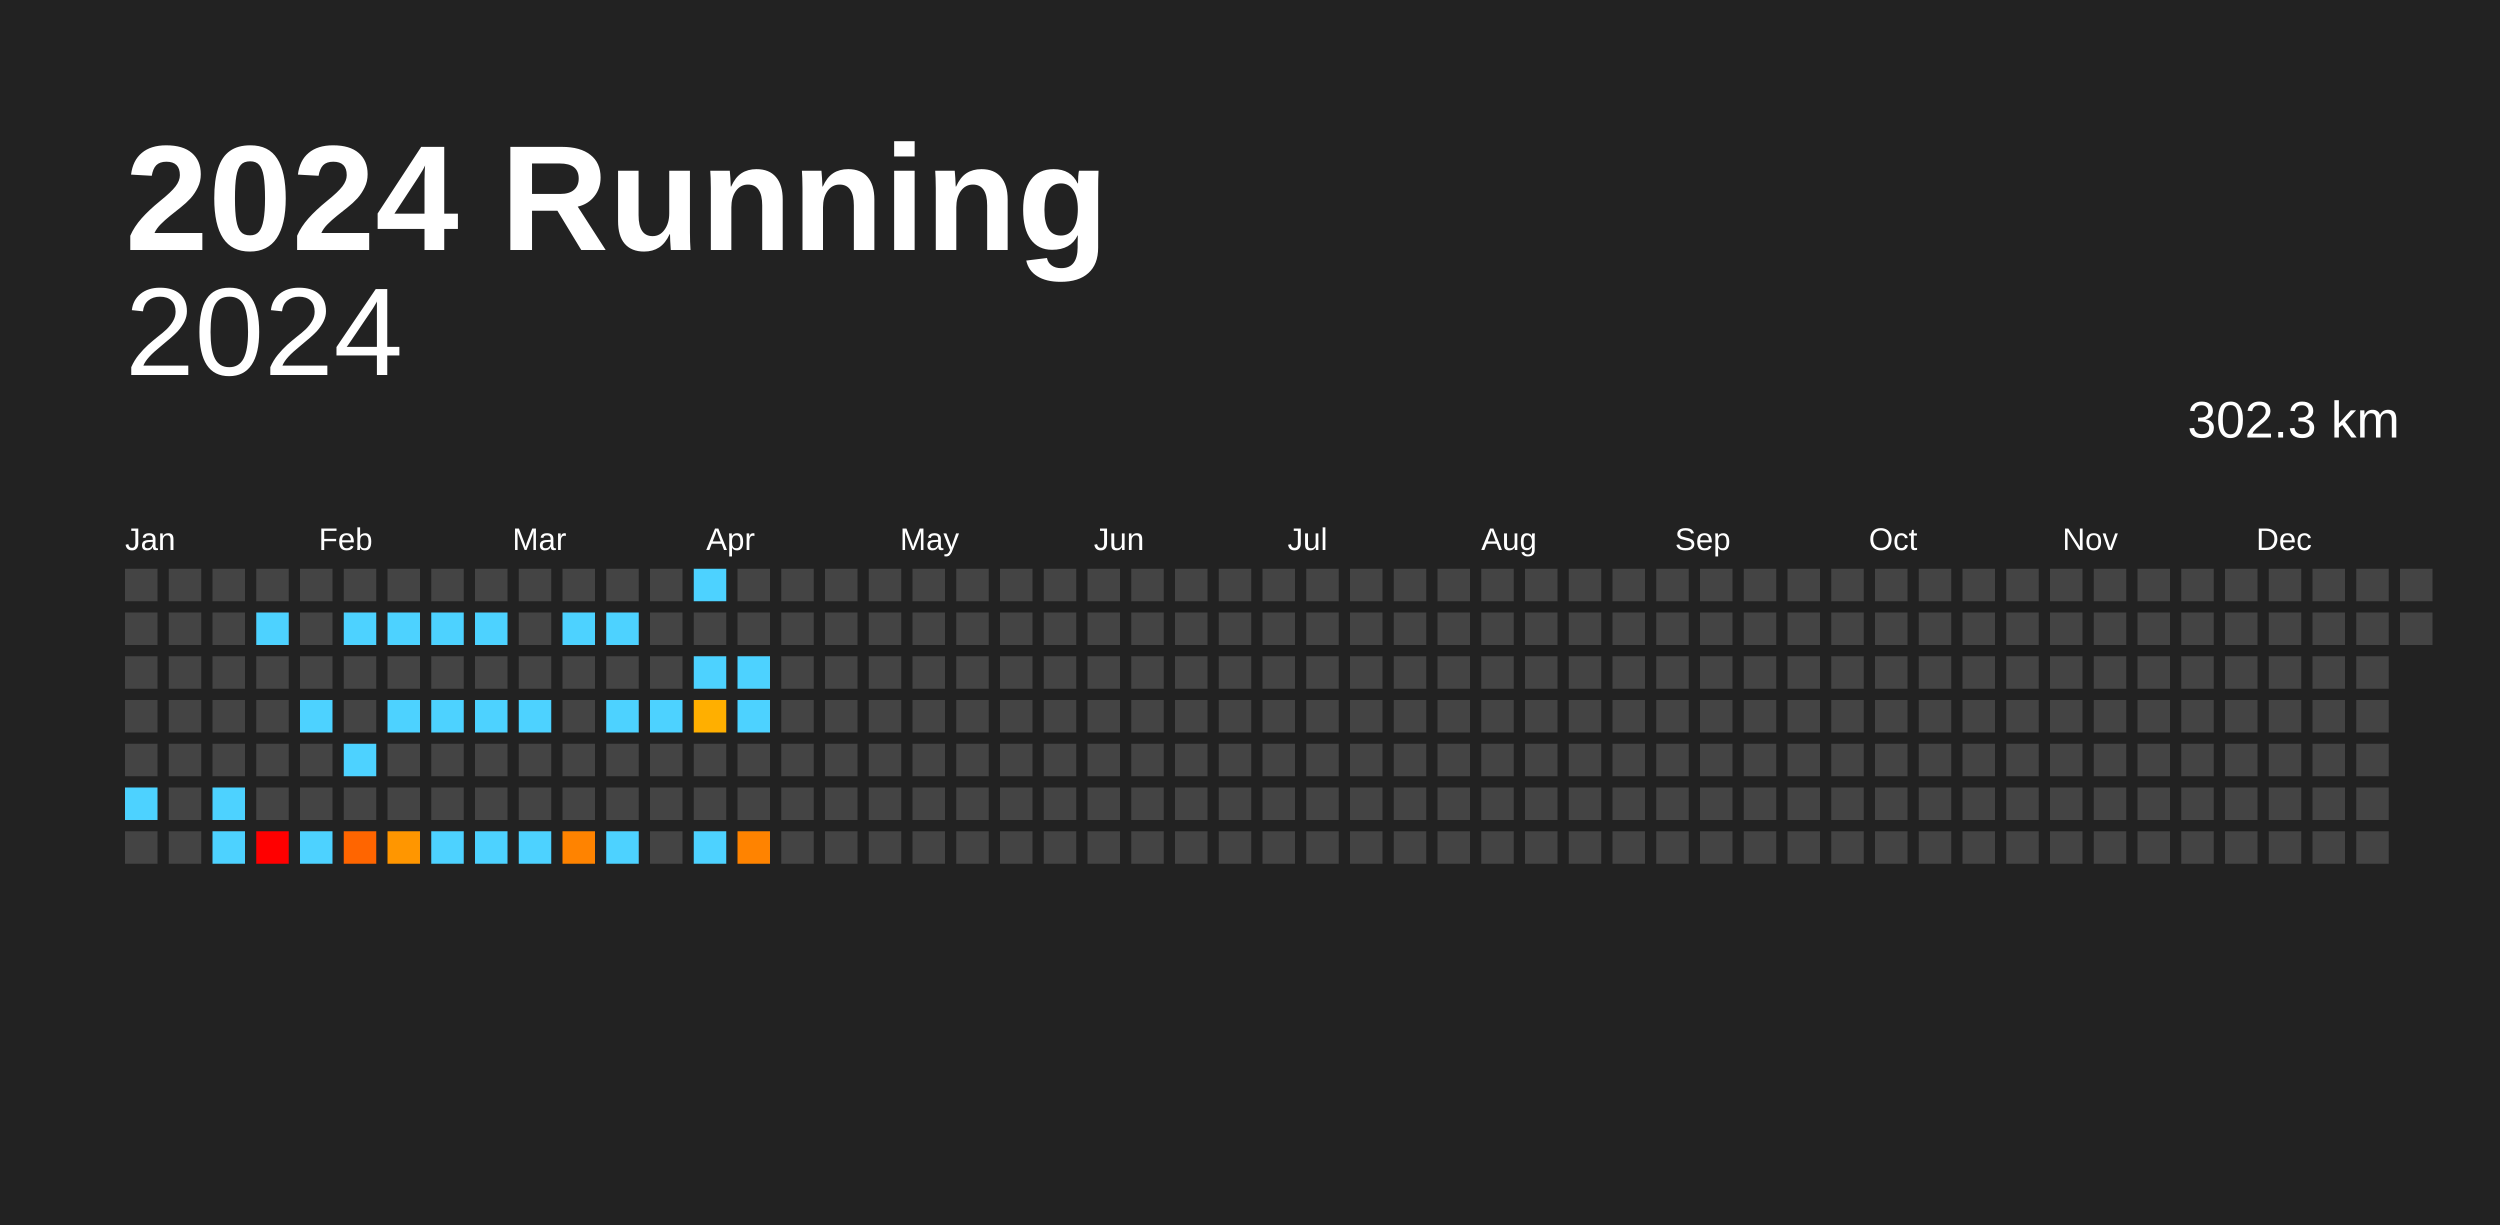
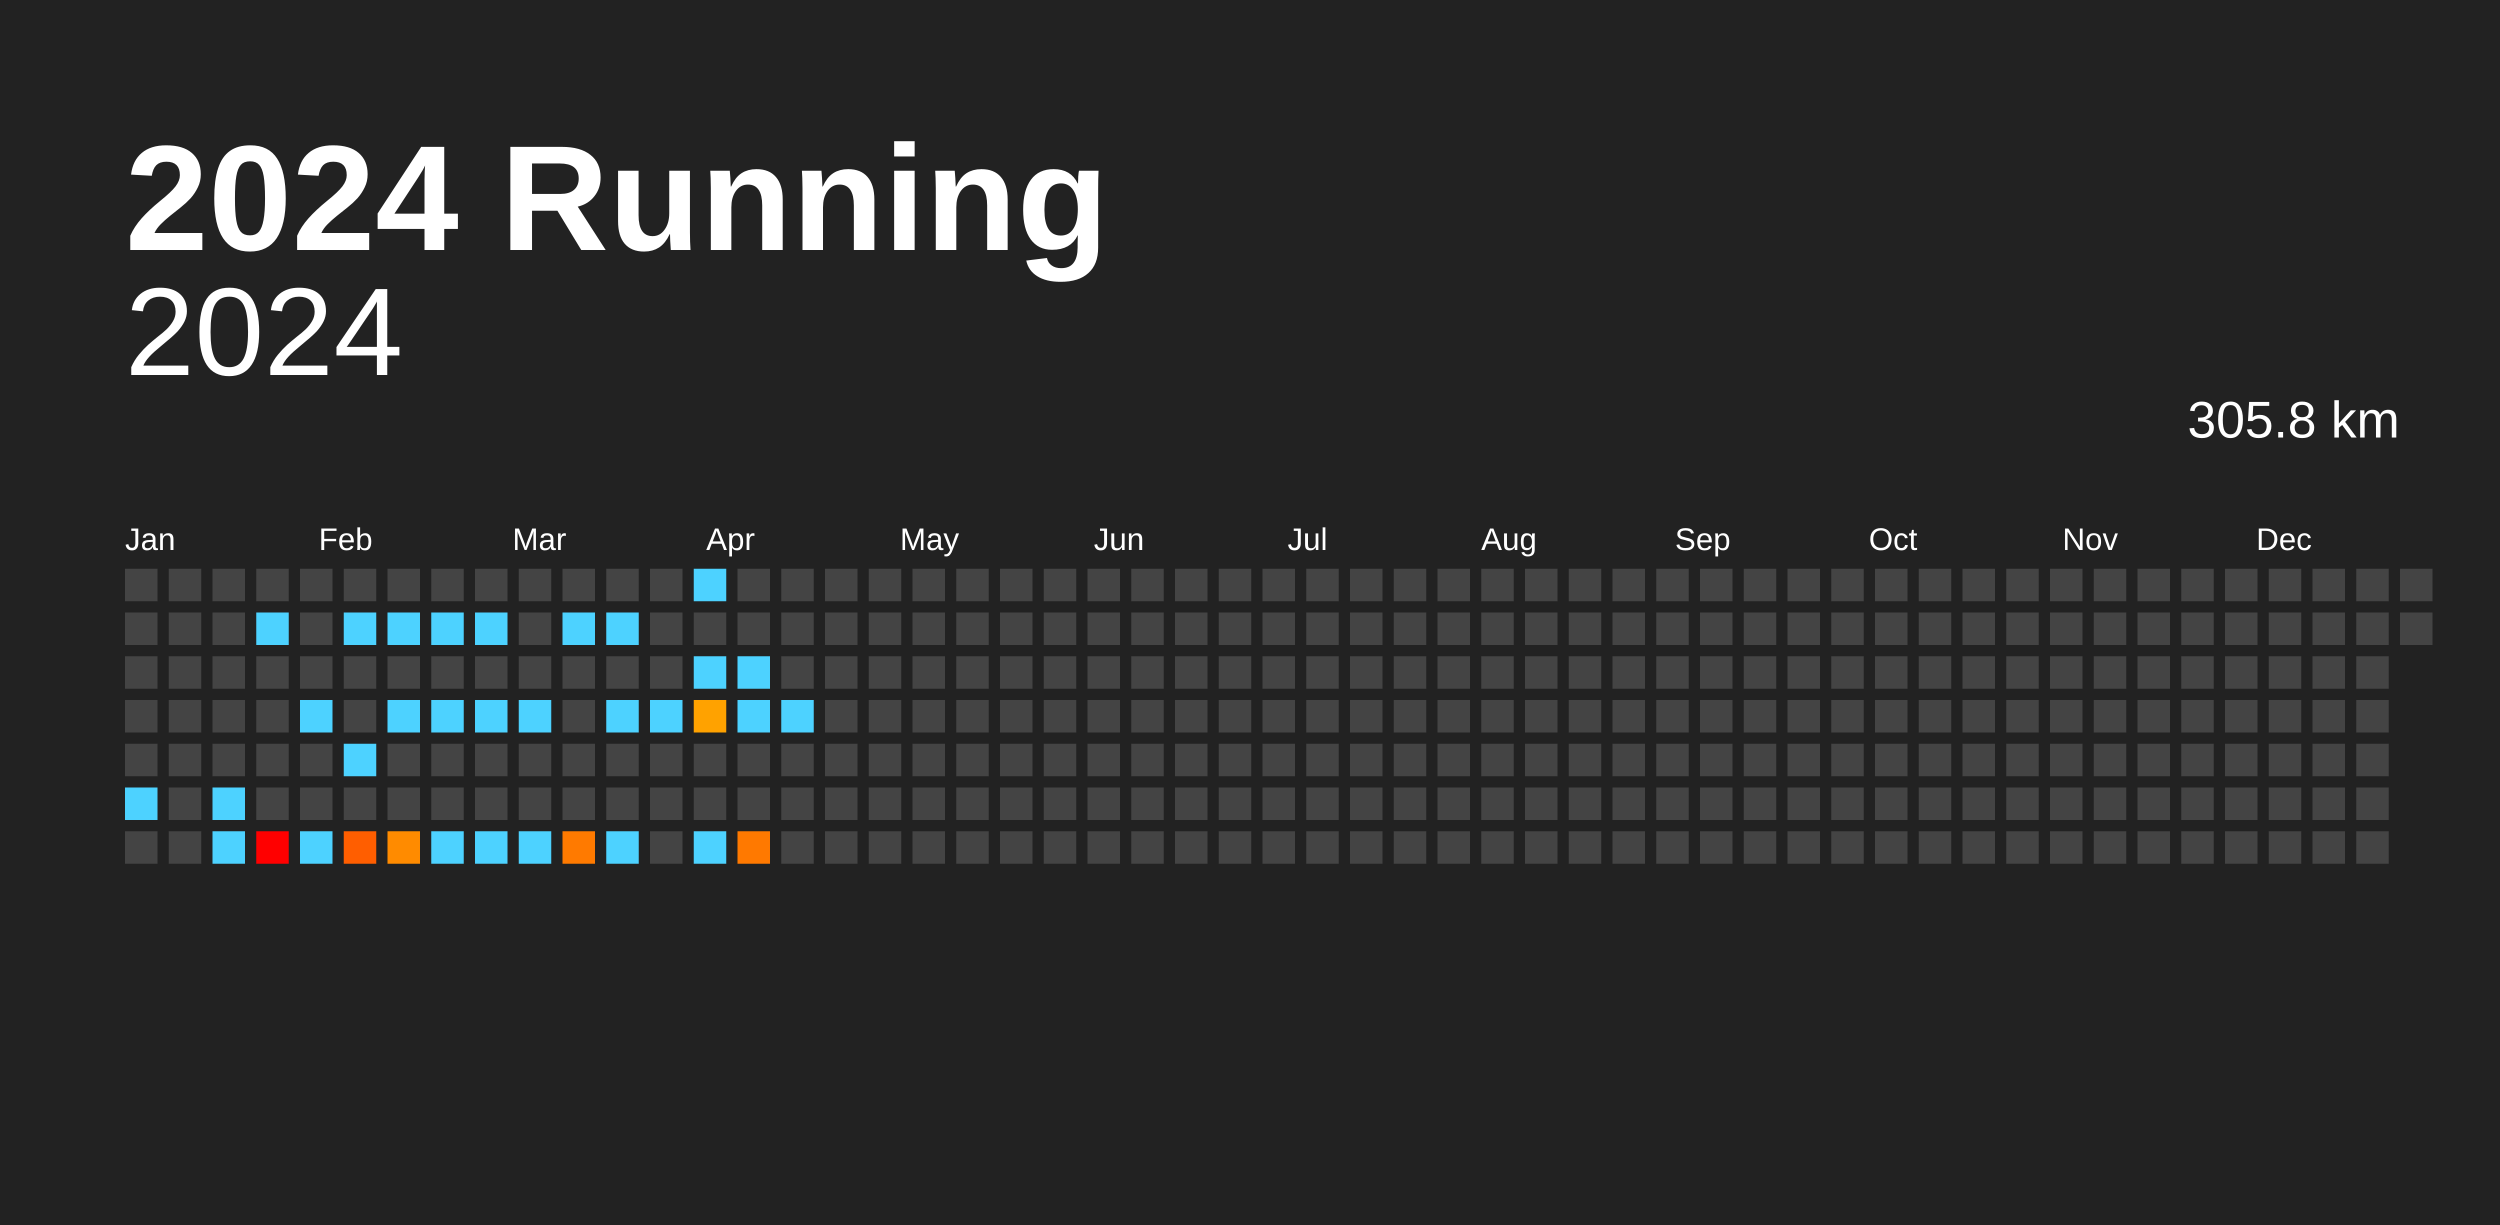
<svg xmlns="http://www.w3.org/2000/svg" baseProfile="full" height="98mm" version="1.1" viewBox="0,0,200,98" width="200mm">
  <defs />
  <rect fill="#222222" height="98" width="200" x="0" y="0" />
  <text fill="#FFFFFF" style="font-size:12px; font-family:Arial; font-weight:bold;" x="10" y="20">2024 Running</text>
  <text alignment-baseline="hanging" fill="#FFFFFF" style="font-size:10.0px; font-family:Arial;" x="10" y="30">2024</text>
-   <text alignment-baseline="hanging" fill="#FFFFFF" style="font-size:4.125px; font-family:Arial;" x="175" y="35">302.3 km</text>
+   <text alignment-baseline="hanging" fill="#FFFFFF" style="font-size:4.125px; font-family:Arial;" x="175" y="35">305.8 km</text>
  <text fill="#FFFFFF" style="font-size:2.5px; font-family:Arial" x="10.0" y="44">Jan</text>
  <text fill="#FFFFFF" style="font-size:2.5px; font-family:Arial" x="25.5" y="44">Feb</text>
  <text fill="#FFFFFF" style="font-size:2.5px; font-family:Arial" x="41.0" y="44">Mar</text>
  <text fill="#FFFFFF" style="font-size:2.5px; font-family:Arial" x="56.5" y="44">Apr</text>
  <text fill="#FFFFFF" style="font-size:2.5px; font-family:Arial" x="72.0" y="44">May</text>
  <text fill="#FFFFFF" style="font-size:2.5px; font-family:Arial" x="87.5" y="44">Jun</text>
  <text fill="#FFFFFF" style="font-size:2.5px; font-family:Arial" x="103.0" y="44">Jul</text>
  <text fill="#FFFFFF" style="font-size:2.5px; font-family:Arial" x="118.5" y="44">Aug</text>
  <text fill="#FFFFFF" style="font-size:2.5px; font-family:Arial" x="134.0" y="44">Sep</text>
  <text fill="#FFFFFF" style="font-size:2.5px; font-family:Arial" x="149.5" y="44">Oct</text>
  <text fill="#FFFFFF" style="font-size:2.5px; font-family:Arial" x="165.0" y="44">Nov</text>
  <text fill="#FFFFFF" style="font-size:2.5px; font-family:Arial" x="180.5" y="44">Dec</text>
  <rect fill="#444444" height="2.6" width="2.6" x="10.0" y="45.5" />
  <rect fill="#444444" height="2.6" width="2.6" x="10.0" y="49.0" />
  <rect fill="#444444" height="2.6" width="2.6" x="10.0" y="52.5" />
  <rect fill="#444444" height="2.6" width="2.6" x="10.0" y="56.0" />
  <rect fill="#444444" height="2.6" width="2.6" x="10.0" y="59.5" />
  <rect fill="#4dd2ff" height="2.6" width="2.6" x="10.0" y="63.0" />
  <rect fill="#444444" height="2.6" width="2.6" x="10.0" y="66.5" />
  <rect fill="#444444" height="2.6" width="2.6" x="13.5" y="45.5" />
  <rect fill="#444444" height="2.6" width="2.6" x="13.5" y="49.0" />
  <rect fill="#444444" height="2.6" width="2.6" x="13.5" y="52.5" />
  <rect fill="#444444" height="2.6" width="2.6" x="13.5" y="56.0" />
  <rect fill="#444444" height="2.6" width="2.6" x="13.5" y="59.5" />
  <rect fill="#444444" height="2.6" width="2.6" x="13.5" y="63.0" />
  <rect fill="#444444" height="2.6" width="2.6" x="13.5" y="66.5" />
  <rect fill="#444444" height="2.6" width="2.6" x="17.0" y="45.5" />
  <rect fill="#444444" height="2.6" width="2.6" x="17.0" y="49.0" />
  <rect fill="#444444" height="2.6" width="2.6" x="17.0" y="52.5" />
  <rect fill="#444444" height="2.6" width="2.6" x="17.0" y="56.0" />
  <rect fill="#444444" height="2.6" width="2.6" x="17.0" y="59.5" />
  <rect fill="#4dd2ff" height="2.6" width="2.6" x="17.0" y="63.0" />
  <rect fill="#4dd2ff" height="2.6" width="2.6" x="17.0" y="66.5" />
  <rect fill="#444444" height="2.6" width="2.6" x="20.5" y="45.5" />
  <rect fill="#4dd2ff" height="2.6" width="2.6" x="20.5" y="49.0" />
  <rect fill="#444444" height="2.6" width="2.6" x="20.5" y="52.5" />
  <rect fill="#444444" height="2.6" width="2.6" x="20.5" y="56.0" />
  <rect fill="#444444" height="2.6" width="2.6" x="20.5" y="59.5" />
  <rect fill="#444444" height="2.6" width="2.6" x="20.5" y="63.0" />
  <rect fill="red" height="2.6" width="2.6" x="20.5" y="66.5" />
  <rect fill="#444444" height="2.6" width="2.6" x="24.0" y="45.5" />
  <rect fill="#444444" height="2.6" width="2.6" x="24.0" y="49.0" />
  <rect fill="#444444" height="2.6" width="2.6" x="24.0" y="52.5" />
  <rect fill="#4dd2ff" height="2.6" width="2.6" x="24.0" y="56.0" />
  <rect fill="#444444" height="2.6" width="2.6" x="24.0" y="59.5" />
  <rect fill="#444444" height="2.6" width="2.6" x="24.0" y="63.0" />
  <rect fill="#4dd2ff" height="2.6" width="2.6" x="24.0" y="66.5" />
  <rect fill="#444444" height="2.6" width="2.6" x="27.5" y="45.5" />
  <rect fill="#4dd2ff" height="2.6" width="2.6" x="27.5" y="49.0" />
  <rect fill="#444444" height="2.6" width="2.6" x="27.5" y="52.5" />
  <rect fill="#444444" height="2.6" width="2.6" x="27.5" y="56.0" />
  <rect fill="#4dd2ff" height="2.6" width="2.6" x="27.5" y="59.5" />
  <rect fill="#444444" height="2.6" width="2.6" x="27.5" y="63.0" />
-   <rect fill="#ff6500" height="2.6" width="2.6" x="27.5" y="66.5" />
+   <rect fill="#ff5e00" height="2.6" width="2.6" x="27.5" y="66.5" />
  <rect fill="#444444" height="2.6" width="2.6" x="31.0" y="45.5" />
  <rect fill="#4dd2ff" height="2.6" width="2.6" x="31.0" y="49.0" />
  <rect fill="#444444" height="2.6" width="2.6" x="31.0" y="52.5" />
  <rect fill="#4dd2ff" height="2.6" width="2.6" x="31.0" y="56.0" />
  <rect fill="#444444" height="2.6" width="2.6" x="31.0" y="59.5" />
  <rect fill="#444444" height="2.6" width="2.6" x="31.0" y="63.0" />
-   <rect fill="#ff9600" height="2.6" width="2.6" x="31.0" y="66.5" />
+   <rect fill="#ff8b00" height="2.6" width="2.6" x="31.0" y="66.5" />
  <rect fill="#444444" height="2.6" width="2.6" x="34.5" y="45.5" />
  <rect fill="#4dd2ff" height="2.6" width="2.6" x="34.5" y="49.0" />
  <rect fill="#444444" height="2.6" width="2.6" x="34.5" y="52.5" />
  <rect fill="#4dd2ff" height="2.6" width="2.6" x="34.5" y="56.0" />
  <rect fill="#444444" height="2.6" width="2.6" x="34.5" y="59.5" />
  <rect fill="#444444" height="2.6" width="2.6" x="34.5" y="63.0" />
  <rect fill="#4dd2ff" height="2.6" width="2.6" x="34.5" y="66.5" />
  <rect fill="#444444" height="2.6" width="2.6" x="38.0" y="45.5" />
  <rect fill="#4dd2ff" height="2.6" width="2.6" x="38.0" y="49.0" />
  <rect fill="#444444" height="2.6" width="2.6" x="38.0" y="52.5" />
  <rect fill="#4dd2ff" height="2.6" width="2.6" x="38.0" y="56.0" />
  <rect fill="#444444" height="2.6" width="2.6" x="38.0" y="59.5" />
  <rect fill="#444444" height="2.6" width="2.6" x="38.0" y="63.0" />
  <rect fill="#4dd2ff" height="2.6" width="2.6" x="38.0" y="66.5" />
  <rect fill="#444444" height="2.6" width="2.6" x="41.5" y="45.5" />
  <rect fill="#444444" height="2.6" width="2.6" x="41.5" y="49.0" />
  <rect fill="#444444" height="2.6" width="2.6" x="41.5" y="52.5" />
  <rect fill="#4dd2ff" height="2.6" width="2.6" x="41.5" y="56.0" />
  <rect fill="#444444" height="2.6" width="2.6" x="41.5" y="59.5" />
  <rect fill="#444444" height="2.6" width="2.6" x="41.5" y="63.0" />
  <rect fill="#4dd2ff" height="2.6" width="2.6" x="41.5" y="66.5" />
  <rect fill="#444444" height="2.6" width="2.6" x="45.0" y="45.5" />
  <rect fill="#4dd2ff" height="2.6" width="2.6" x="45.0" y="49.0" />
  <rect fill="#444444" height="2.6" width="2.6" x="45.0" y="52.5" />
  <rect fill="#444444" height="2.6" width="2.6" x="45.0" y="56.0" />
  <rect fill="#444444" height="2.6" width="2.6" x="45.0" y="59.5" />
  <rect fill="#444444" height="2.6" width="2.6" x="45.0" y="63.0" />
-   <rect fill="#ff8300" height="2.6" width="2.6" x="45.0" y="66.5" />
+   <rect fill="#ff7a00" height="2.6" width="2.6" x="45.0" y="66.5" />
  <rect fill="#444444" height="2.6" width="2.6" x="48.5" y="45.5" />
  <rect fill="#4dd2ff" height="2.6" width="2.6" x="48.5" y="49.0" />
  <rect fill="#444444" height="2.6" width="2.6" x="48.5" y="52.5" />
  <rect fill="#4dd2ff" height="2.6" width="2.6" x="48.5" y="56.0" />
  <rect fill="#444444" height="2.6" width="2.6" x="48.5" y="59.5" />
  <rect fill="#444444" height="2.6" width="2.6" x="48.5" y="63.0" />
  <rect fill="#4dd2ff" height="2.6" width="2.6" x="48.5" y="66.5" />
  <rect fill="#444444" height="2.6" width="2.6" x="52.0" y="45.5" />
  <rect fill="#444444" height="2.6" width="2.6" x="52.0" y="49.0" />
  <rect fill="#444444" height="2.6" width="2.6" x="52.0" y="52.5" />
  <rect fill="#4dd2ff" height="2.6" width="2.6" x="52.0" y="56.0" />
  <rect fill="#444444" height="2.6" width="2.6" x="52.0" y="59.5" />
  <rect fill="#444444" height="2.6" width="2.6" x="52.0" y="63.0" />
  <rect fill="#444444" height="2.6" width="2.6" x="52.0" y="66.5" />
  <rect fill="#4dd2ff" height="2.6" width="2.6" x="55.5" y="45.5" />
  <rect fill="#444444" height="2.6" width="2.6" x="55.5" y="49.0" />
  <rect fill="#4dd2ff" height="2.6" width="2.6" x="55.5" y="52.5" />
-   <rect fill="#ffaf00" height="2.6" width="2.6" x="55.5" y="56.0" />
+   <rect fill="#ffa200" height="2.6" width="2.6" x="55.5" y="56.0" />
  <rect fill="#444444" height="2.6" width="2.6" x="55.5" y="59.5" />
  <rect fill="#444444" height="2.6" width="2.6" x="55.5" y="63.0" />
  <rect fill="#4dd2ff" height="2.6" width="2.6" x="55.5" y="66.5" />
  <rect fill="#444444" height="2.6" width="2.6" x="59.0" y="45.5" />
  <rect fill="#444444" height="2.6" width="2.6" x="59.0" y="49.0" />
  <rect fill="#4dd2ff" height="2.6" width="2.6" x="59.0" y="52.5" />
  <rect fill="#4dd2ff" height="2.6" width="2.6" x="59.0" y="56.0" />
  <rect fill="#444444" height="2.6" width="2.6" x="59.0" y="59.5" />
  <rect fill="#444444" height="2.6" width="2.6" x="59.0" y="63.0" />
-   <rect fill="#ff8300" height="2.6" width="2.6" x="59.0" y="66.5" />
+   <rect fill="#ff7900" height="2.6" width="2.6" x="59.0" y="66.5" />
  <rect fill="#444444" height="2.6" width="2.6" x="62.5" y="45.5" />
  <rect fill="#444444" height="2.6" width="2.6" x="62.5" y="49.0" />
  <rect fill="#444444" height="2.6" width="2.6" x="62.5" y="52.5" />
-   <rect fill="#444444" height="2.6" width="2.6" x="62.5" y="56.0" />
+   <rect fill="#4dd2ff" height="2.6" width="2.6" x="62.5" y="56.0" />
  <rect fill="#444444" height="2.6" width="2.6" x="62.5" y="59.5" />
  <rect fill="#444444" height="2.6" width="2.6" x="62.5" y="63.0" />
  <rect fill="#444444" height="2.6" width="2.6" x="62.5" y="66.5" />
  <rect fill="#444444" height="2.6" width="2.6" x="66.0" y="45.5" />
  <rect fill="#444444" height="2.6" width="2.6" x="66.0" y="49.0" />
  <rect fill="#444444" height="2.6" width="2.6" x="66.0" y="52.5" />
  <rect fill="#444444" height="2.6" width="2.6" x="66.0" y="56.0" />
  <rect fill="#444444" height="2.6" width="2.6" x="66.0" y="59.5" />
  <rect fill="#444444" height="2.6" width="2.6" x="66.0" y="63.0" />
  <rect fill="#444444" height="2.6" width="2.6" x="66.0" y="66.5" />
  <rect fill="#444444" height="2.6" width="2.6" x="69.5" y="45.5" />
  <rect fill="#444444" height="2.6" width="2.6" x="69.5" y="49.0" />
  <rect fill="#444444" height="2.6" width="2.6" x="69.5" y="52.5" />
  <rect fill="#444444" height="2.6" width="2.6" x="69.5" y="56.0" />
  <rect fill="#444444" height="2.6" width="2.6" x="69.5" y="59.5" />
  <rect fill="#444444" height="2.6" width="2.6" x="69.5" y="63.0" />
  <rect fill="#444444" height="2.6" width="2.6" x="69.5" y="66.5" />
  <rect fill="#444444" height="2.6" width="2.6" x="73.0" y="45.5" />
  <rect fill="#444444" height="2.6" width="2.6" x="73.0" y="49.0" />
  <rect fill="#444444" height="2.6" width="2.6" x="73.0" y="52.5" />
  <rect fill="#444444" height="2.6" width="2.6" x="73.0" y="56.0" />
  <rect fill="#444444" height="2.6" width="2.6" x="73.0" y="59.5" />
  <rect fill="#444444" height="2.6" width="2.6" x="73.0" y="63.0" />
  <rect fill="#444444" height="2.6" width="2.6" x="73.0" y="66.5" />
  <rect fill="#444444" height="2.6" width="2.6" x="76.5" y="45.5" />
  <rect fill="#444444" height="2.6" width="2.6" x="76.5" y="49.0" />
  <rect fill="#444444" height="2.6" width="2.6" x="76.5" y="52.5" />
  <rect fill="#444444" height="2.6" width="2.6" x="76.5" y="56.0" />
  <rect fill="#444444" height="2.6" width="2.6" x="76.5" y="59.5" />
  <rect fill="#444444" height="2.6" width="2.6" x="76.5" y="63.0" />
  <rect fill="#444444" height="2.6" width="2.6" x="76.5" y="66.5" />
  <rect fill="#444444" height="2.6" width="2.6" x="80.0" y="45.5" />
  <rect fill="#444444" height="2.6" width="2.6" x="80.0" y="49.0" />
  <rect fill="#444444" height="2.6" width="2.6" x="80.0" y="52.5" />
  <rect fill="#444444" height="2.6" width="2.6" x="80.0" y="56.0" />
  <rect fill="#444444" height="2.6" width="2.6" x="80.0" y="59.5" />
  <rect fill="#444444" height="2.6" width="2.6" x="80.0" y="63.0" />
  <rect fill="#444444" height="2.6" width="2.6" x="80.0" y="66.5" />
  <rect fill="#444444" height="2.6" width="2.6" x="83.5" y="45.5" />
  <rect fill="#444444" height="2.6" width="2.6" x="83.5" y="49.0" />
  <rect fill="#444444" height="2.6" width="2.6" x="83.5" y="52.5" />
  <rect fill="#444444" height="2.6" width="2.6" x="83.5" y="56.0" />
  <rect fill="#444444" height="2.6" width="2.6" x="83.5" y="59.5" />
  <rect fill="#444444" height="2.6" width="2.6" x="83.5" y="63.0" />
  <rect fill="#444444" height="2.6" width="2.6" x="83.5" y="66.5" />
  <rect fill="#444444" height="2.6" width="2.6" x="87.0" y="45.5" />
  <rect fill="#444444" height="2.6" width="2.6" x="87.0" y="49.0" />
  <rect fill="#444444" height="2.6" width="2.6" x="87.0" y="52.5" />
  <rect fill="#444444" height="2.6" width="2.6" x="87.0" y="56.0" />
  <rect fill="#444444" height="2.6" width="2.6" x="87.0" y="59.5" />
  <rect fill="#444444" height="2.6" width="2.6" x="87.0" y="63.0" />
  <rect fill="#444444" height="2.6" width="2.6" x="87.0" y="66.5" />
  <rect fill="#444444" height="2.6" width="2.6" x="90.5" y="45.5" />
  <rect fill="#444444" height="2.6" width="2.6" x="90.5" y="49.0" />
  <rect fill="#444444" height="2.6" width="2.6" x="90.5" y="52.5" />
  <rect fill="#444444" height="2.6" width="2.6" x="90.5" y="56.0" />
  <rect fill="#444444" height="2.6" width="2.6" x="90.5" y="59.5" />
  <rect fill="#444444" height="2.6" width="2.6" x="90.5" y="63.0" />
  <rect fill="#444444" height="2.6" width="2.6" x="90.5" y="66.5" />
  <rect fill="#444444" height="2.6" width="2.6" x="94.0" y="45.5" />
  <rect fill="#444444" height="2.6" width="2.6" x="94.0" y="49.0" />
  <rect fill="#444444" height="2.6" width="2.6" x="94.0" y="52.5" />
  <rect fill="#444444" height="2.6" width="2.6" x="94.0" y="56.0" />
  <rect fill="#444444" height="2.6" width="2.6" x="94.0" y="59.5" />
  <rect fill="#444444" height="2.6" width="2.6" x="94.0" y="63.0" />
  <rect fill="#444444" height="2.6" width="2.6" x="94.0" y="66.5" />
  <rect fill="#444444" height="2.6" width="2.6" x="97.5" y="45.5" />
  <rect fill="#444444" height="2.6" width="2.6" x="97.5" y="49.0" />
  <rect fill="#444444" height="2.6" width="2.6" x="97.5" y="52.5" />
  <rect fill="#444444" height="2.6" width="2.6" x="97.5" y="56.0" />
  <rect fill="#444444" height="2.6" width="2.6" x="97.5" y="59.5" />
  <rect fill="#444444" height="2.6" width="2.6" x="97.5" y="63.0" />
  <rect fill="#444444" height="2.6" width="2.6" x="97.5" y="66.5" />
  <rect fill="#444444" height="2.6" width="2.6" x="101.0" y="45.5" />
  <rect fill="#444444" height="2.6" width="2.6" x="101.0" y="49.0" />
  <rect fill="#444444" height="2.6" width="2.6" x="101.0" y="52.5" />
  <rect fill="#444444" height="2.6" width="2.6" x="101.0" y="56.0" />
  <rect fill="#444444" height="2.6" width="2.6" x="101.0" y="59.5" />
  <rect fill="#444444" height="2.6" width="2.6" x="101.0" y="63.0" />
  <rect fill="#444444" height="2.6" width="2.6" x="101.0" y="66.5" />
  <rect fill="#444444" height="2.6" width="2.6" x="104.5" y="45.5" />
  <rect fill="#444444" height="2.6" width="2.6" x="104.5" y="49.0" />
  <rect fill="#444444" height="2.6" width="2.6" x="104.5" y="52.5" />
  <rect fill="#444444" height="2.6" width="2.6" x="104.5" y="56.0" />
  <rect fill="#444444" height="2.6" width="2.6" x="104.5" y="59.5" />
  <rect fill="#444444" height="2.6" width="2.6" x="104.5" y="63.0" />
  <rect fill="#444444" height="2.6" width="2.6" x="104.5" y="66.5" />
  <rect fill="#444444" height="2.6" width="2.6" x="108.0" y="45.5" />
  <rect fill="#444444" height="2.6" width="2.6" x="108.0" y="49.0" />
  <rect fill="#444444" height="2.6" width="2.6" x="108.0" y="52.5" />
  <rect fill="#444444" height="2.6" width="2.6" x="108.0" y="56.0" />
  <rect fill="#444444" height="2.6" width="2.6" x="108.0" y="59.5" />
  <rect fill="#444444" height="2.6" width="2.6" x="108.0" y="63.0" />
  <rect fill="#444444" height="2.6" width="2.6" x="108.0" y="66.5" />
  <rect fill="#444444" height="2.6" width="2.6" x="111.5" y="45.5" />
  <rect fill="#444444" height="2.6" width="2.6" x="111.5" y="49.0" />
  <rect fill="#444444" height="2.6" width="2.6" x="111.5" y="52.5" />
  <rect fill="#444444" height="2.6" width="2.6" x="111.5" y="56.0" />
  <rect fill="#444444" height="2.6" width="2.6" x="111.5" y="59.5" />
  <rect fill="#444444" height="2.6" width="2.6" x="111.5" y="63.0" />
  <rect fill="#444444" height="2.6" width="2.6" x="111.5" y="66.5" />
  <rect fill="#444444" height="2.6" width="2.6" x="115.0" y="45.5" />
  <rect fill="#444444" height="2.6" width="2.6" x="115.0" y="49.0" />
  <rect fill="#444444" height="2.6" width="2.6" x="115.0" y="52.5" />
  <rect fill="#444444" height="2.6" width="2.6" x="115.0" y="56.0" />
  <rect fill="#444444" height="2.6" width="2.6" x="115.0" y="59.5" />
  <rect fill="#444444" height="2.6" width="2.6" x="115.0" y="63.0" />
  <rect fill="#444444" height="2.6" width="2.6" x="115.0" y="66.5" />
  <rect fill="#444444" height="2.6" width="2.6" x="118.5" y="45.5" />
  <rect fill="#444444" height="2.6" width="2.6" x="118.5" y="49.0" />
  <rect fill="#444444" height="2.6" width="2.6" x="118.5" y="52.5" />
  <rect fill="#444444" height="2.6" width="2.6" x="118.5" y="56.0" />
  <rect fill="#444444" height="2.6" width="2.6" x="118.5" y="59.5" />
  <rect fill="#444444" height="2.6" width="2.6" x="118.5" y="63.0" />
  <rect fill="#444444" height="2.6" width="2.6" x="118.5" y="66.5" />
  <rect fill="#444444" height="2.6" width="2.6" x="122.0" y="45.5" />
  <rect fill="#444444" height="2.6" width="2.6" x="122.0" y="49.0" />
  <rect fill="#444444" height="2.6" width="2.6" x="122.0" y="52.5" />
  <rect fill="#444444" height="2.6" width="2.6" x="122.0" y="56.0" />
  <rect fill="#444444" height="2.6" width="2.6" x="122.0" y="59.5" />
  <rect fill="#444444" height="2.6" width="2.6" x="122.0" y="63.0" />
  <rect fill="#444444" height="2.6" width="2.6" x="122.0" y="66.5" />
  <rect fill="#444444" height="2.6" width="2.6" x="125.5" y="45.5" />
  <rect fill="#444444" height="2.6" width="2.6" x="125.5" y="49.0" />
  <rect fill="#444444" height="2.6" width="2.6" x="125.5" y="52.5" />
  <rect fill="#444444" height="2.6" width="2.6" x="125.5" y="56.0" />
  <rect fill="#444444" height="2.6" width="2.6" x="125.5" y="59.5" />
  <rect fill="#444444" height="2.6" width="2.6" x="125.5" y="63.0" />
  <rect fill="#444444" height="2.6" width="2.6" x="125.5" y="66.5" />
  <rect fill="#444444" height="2.6" width="2.6" x="129.0" y="45.5" />
  <rect fill="#444444" height="2.6" width="2.6" x="129.0" y="49.0" />
  <rect fill="#444444" height="2.6" width="2.6" x="129.0" y="52.5" />
  <rect fill="#444444" height="2.6" width="2.6" x="129.0" y="56.0" />
  <rect fill="#444444" height="2.6" width="2.6" x="129.0" y="59.5" />
  <rect fill="#444444" height="2.6" width="2.6" x="129.0" y="63.0" />
  <rect fill="#444444" height="2.6" width="2.6" x="129.0" y="66.5" />
  <rect fill="#444444" height="2.6" width="2.6" x="132.5" y="45.5" />
  <rect fill="#444444" height="2.6" width="2.6" x="132.5" y="49.0" />
  <rect fill="#444444" height="2.6" width="2.6" x="132.5" y="52.5" />
  <rect fill="#444444" height="2.6" width="2.6" x="132.5" y="56.0" />
  <rect fill="#444444" height="2.6" width="2.6" x="132.5" y="59.5" />
  <rect fill="#444444" height="2.6" width="2.6" x="132.5" y="63.0" />
  <rect fill="#444444" height="2.6" width="2.6" x="132.5" y="66.5" />
  <rect fill="#444444" height="2.6" width="2.6" x="136.0" y="45.5" />
  <rect fill="#444444" height="2.6" width="2.6" x="136.0" y="49.0" />
  <rect fill="#444444" height="2.6" width="2.6" x="136.0" y="52.5" />
  <rect fill="#444444" height="2.6" width="2.6" x="136.0" y="56.0" />
  <rect fill="#444444" height="2.6" width="2.6" x="136.0" y="59.5" />
  <rect fill="#444444" height="2.6" width="2.6" x="136.0" y="63.0" />
  <rect fill="#444444" height="2.6" width="2.6" x="136.0" y="66.5" />
  <rect fill="#444444" height="2.6" width="2.6" x="139.5" y="45.5" />
  <rect fill="#444444" height="2.6" width="2.6" x="139.5" y="49.0" />
  <rect fill="#444444" height="2.6" width="2.6" x="139.5" y="52.5" />
  <rect fill="#444444" height="2.6" width="2.6" x="139.5" y="56.0" />
  <rect fill="#444444" height="2.6" width="2.6" x="139.5" y="59.5" />
  <rect fill="#444444" height="2.6" width="2.6" x="139.5" y="63.0" />
  <rect fill="#444444" height="2.6" width="2.6" x="139.5" y="66.5" />
  <rect fill="#444444" height="2.6" width="2.6" x="143.0" y="45.5" />
  <rect fill="#444444" height="2.6" width="2.6" x="143.0" y="49.0" />
  <rect fill="#444444" height="2.6" width="2.6" x="143.0" y="52.5" />
  <rect fill="#444444" height="2.6" width="2.6" x="143.0" y="56.0" />
  <rect fill="#444444" height="2.6" width="2.6" x="143.0" y="59.5" />
  <rect fill="#444444" height="2.6" width="2.6" x="143.0" y="63.0" />
  <rect fill="#444444" height="2.6" width="2.6" x="143.0" y="66.5" />
  <rect fill="#444444" height="2.6" width="2.6" x="146.5" y="45.5" />
  <rect fill="#444444" height="2.6" width="2.6" x="146.5" y="49.0" />
  <rect fill="#444444" height="2.6" width="2.6" x="146.5" y="52.5" />
  <rect fill="#444444" height="2.6" width="2.6" x="146.5" y="56.0" />
  <rect fill="#444444" height="2.6" width="2.6" x="146.5" y="59.5" />
  <rect fill="#444444" height="2.6" width="2.6" x="146.5" y="63.0" />
  <rect fill="#444444" height="2.6" width="2.6" x="146.5" y="66.5" />
  <rect fill="#444444" height="2.6" width="2.6" x="150.0" y="45.5" />
  <rect fill="#444444" height="2.6" width="2.6" x="150.0" y="49.0" />
  <rect fill="#444444" height="2.6" width="2.6" x="150.0" y="52.5" />
  <rect fill="#444444" height="2.6" width="2.6" x="150.0" y="56.0" />
  <rect fill="#444444" height="2.6" width="2.6" x="150.0" y="59.5" />
  <rect fill="#444444" height="2.6" width="2.6" x="150.0" y="63.0" />
  <rect fill="#444444" height="2.6" width="2.6" x="150.0" y="66.5" />
  <rect fill="#444444" height="2.6" width="2.6" x="153.5" y="45.5" />
  <rect fill="#444444" height="2.6" width="2.6" x="153.5" y="49.0" />
  <rect fill="#444444" height="2.6" width="2.6" x="153.5" y="52.5" />
  <rect fill="#444444" height="2.6" width="2.6" x="153.5" y="56.0" />
  <rect fill="#444444" height="2.6" width="2.6" x="153.5" y="59.5" />
  <rect fill="#444444" height="2.6" width="2.6" x="153.5" y="63.0" />
  <rect fill="#444444" height="2.6" width="2.6" x="153.5" y="66.5" />
  <rect fill="#444444" height="2.6" width="2.6" x="157.0" y="45.5" />
  <rect fill="#444444" height="2.6" width="2.6" x="157.0" y="49.0" />
  <rect fill="#444444" height="2.6" width="2.6" x="157.0" y="52.5" />
  <rect fill="#444444" height="2.6" width="2.6" x="157.0" y="56.0" />
  <rect fill="#444444" height="2.6" width="2.6" x="157.0" y="59.5" />
  <rect fill="#444444" height="2.6" width="2.6" x="157.0" y="63.0" />
  <rect fill="#444444" height="2.6" width="2.6" x="157.0" y="66.5" />
  <rect fill="#444444" height="2.6" width="2.6" x="160.5" y="45.5" />
  <rect fill="#444444" height="2.6" width="2.6" x="160.5" y="49.0" />
  <rect fill="#444444" height="2.6" width="2.6" x="160.5" y="52.5" />
  <rect fill="#444444" height="2.6" width="2.6" x="160.5" y="56.0" />
  <rect fill="#444444" height="2.6" width="2.6" x="160.5" y="59.5" />
  <rect fill="#444444" height="2.6" width="2.6" x="160.5" y="63.0" />
  <rect fill="#444444" height="2.6" width="2.6" x="160.5" y="66.5" />
  <rect fill="#444444" height="2.6" width="2.6" x="164.0" y="45.5" />
  <rect fill="#444444" height="2.6" width="2.6" x="164.0" y="49.0" />
  <rect fill="#444444" height="2.6" width="2.6" x="164.0" y="52.5" />
  <rect fill="#444444" height="2.6" width="2.6" x="164.0" y="56.0" />
  <rect fill="#444444" height="2.6" width="2.6" x="164.0" y="59.5" />
  <rect fill="#444444" height="2.6" width="2.6" x="164.0" y="63.0" />
  <rect fill="#444444" height="2.6" width="2.6" x="164.0" y="66.5" />
  <rect fill="#444444" height="2.6" width="2.6" x="167.5" y="45.5" />
  <rect fill="#444444" height="2.6" width="2.6" x="167.5" y="49.0" />
  <rect fill="#444444" height="2.6" width="2.6" x="167.5" y="52.5" />
  <rect fill="#444444" height="2.6" width="2.6" x="167.5" y="56.0" />
  <rect fill="#444444" height="2.6" width="2.6" x="167.5" y="59.5" />
  <rect fill="#444444" height="2.6" width="2.6" x="167.5" y="63.0" />
  <rect fill="#444444" height="2.6" width="2.6" x="167.5" y="66.5" />
  <rect fill="#444444" height="2.6" width="2.6" x="171.0" y="45.5" />
  <rect fill="#444444" height="2.6" width="2.6" x="171.0" y="49.0" />
  <rect fill="#444444" height="2.6" width="2.6" x="171.0" y="52.5" />
  <rect fill="#444444" height="2.6" width="2.6" x="171.0" y="56.0" />
  <rect fill="#444444" height="2.6" width="2.6" x="171.0" y="59.5" />
  <rect fill="#444444" height="2.6" width="2.6" x="171.0" y="63.0" />
  <rect fill="#444444" height="2.6" width="2.6" x="171.0" y="66.5" />
  <rect fill="#444444" height="2.6" width="2.6" x="174.5" y="45.5" />
  <rect fill="#444444" height="2.6" width="2.6" x="174.5" y="49.0" />
  <rect fill="#444444" height="2.6" width="2.6" x="174.5" y="52.5" />
  <rect fill="#444444" height="2.6" width="2.6" x="174.5" y="56.0" />
  <rect fill="#444444" height="2.6" width="2.6" x="174.5" y="59.5" />
  <rect fill="#444444" height="2.6" width="2.6" x="174.5" y="63.0" />
  <rect fill="#444444" height="2.6" width="2.6" x="174.5" y="66.5" />
  <rect fill="#444444" height="2.6" width="2.6" x="178.0" y="45.5" />
  <rect fill="#444444" height="2.6" width="2.6" x="178.0" y="49.0" />
  <rect fill="#444444" height="2.6" width="2.6" x="178.0" y="52.5" />
  <rect fill="#444444" height="2.6" width="2.6" x="178.0" y="56.0" />
  <rect fill="#444444" height="2.6" width="2.6" x="178.0" y="59.5" />
  <rect fill="#444444" height="2.6" width="2.6" x="178.0" y="63.0" />
  <rect fill="#444444" height="2.6" width="2.6" x="178.0" y="66.5" />
  <rect fill="#444444" height="2.6" width="2.6" x="181.5" y="45.5" />
  <rect fill="#444444" height="2.6" width="2.6" x="181.5" y="49.0" />
  <rect fill="#444444" height="2.6" width="2.6" x="181.5" y="52.5" />
  <rect fill="#444444" height="2.6" width="2.6" x="181.5" y="56.0" />
  <rect fill="#444444" height="2.6" width="2.6" x="181.5" y="59.5" />
  <rect fill="#444444" height="2.6" width="2.6" x="181.5" y="63.0" />
  <rect fill="#444444" height="2.6" width="2.6" x="181.5" y="66.5" />
  <rect fill="#444444" height="2.6" width="2.6" x="185.0" y="45.5" />
  <rect fill="#444444" height="2.6" width="2.6" x="185.0" y="49.0" />
  <rect fill="#444444" height="2.6" width="2.6" x="185.0" y="52.5" />
  <rect fill="#444444" height="2.6" width="2.6" x="185.0" y="56.0" />
  <rect fill="#444444" height="2.6" width="2.6" x="185.0" y="59.5" />
  <rect fill="#444444" height="2.6" width="2.6" x="185.0" y="63.0" />
  <rect fill="#444444" height="2.6" width="2.6" x="185.0" y="66.5" />
  <rect fill="#444444" height="2.6" width="2.6" x="188.5" y="45.5" />
  <rect fill="#444444" height="2.6" width="2.6" x="188.5" y="49.0" />
  <rect fill="#444444" height="2.6" width="2.6" x="188.5" y="52.5" />
  <rect fill="#444444" height="2.6" width="2.6" x="188.5" y="56.0" />
  <rect fill="#444444" height="2.6" width="2.6" x="188.5" y="59.5" />
  <rect fill="#444444" height="2.6" width="2.6" x="188.5" y="63.0" />
  <rect fill="#444444" height="2.6" width="2.6" x="188.5" y="66.5" />
  <rect fill="#444444" height="2.6" width="2.6" x="192.0" y="45.5" />
  <rect fill="#444444" height="2.6" width="2.6" x="192.0" y="49.0" />
</svg>
